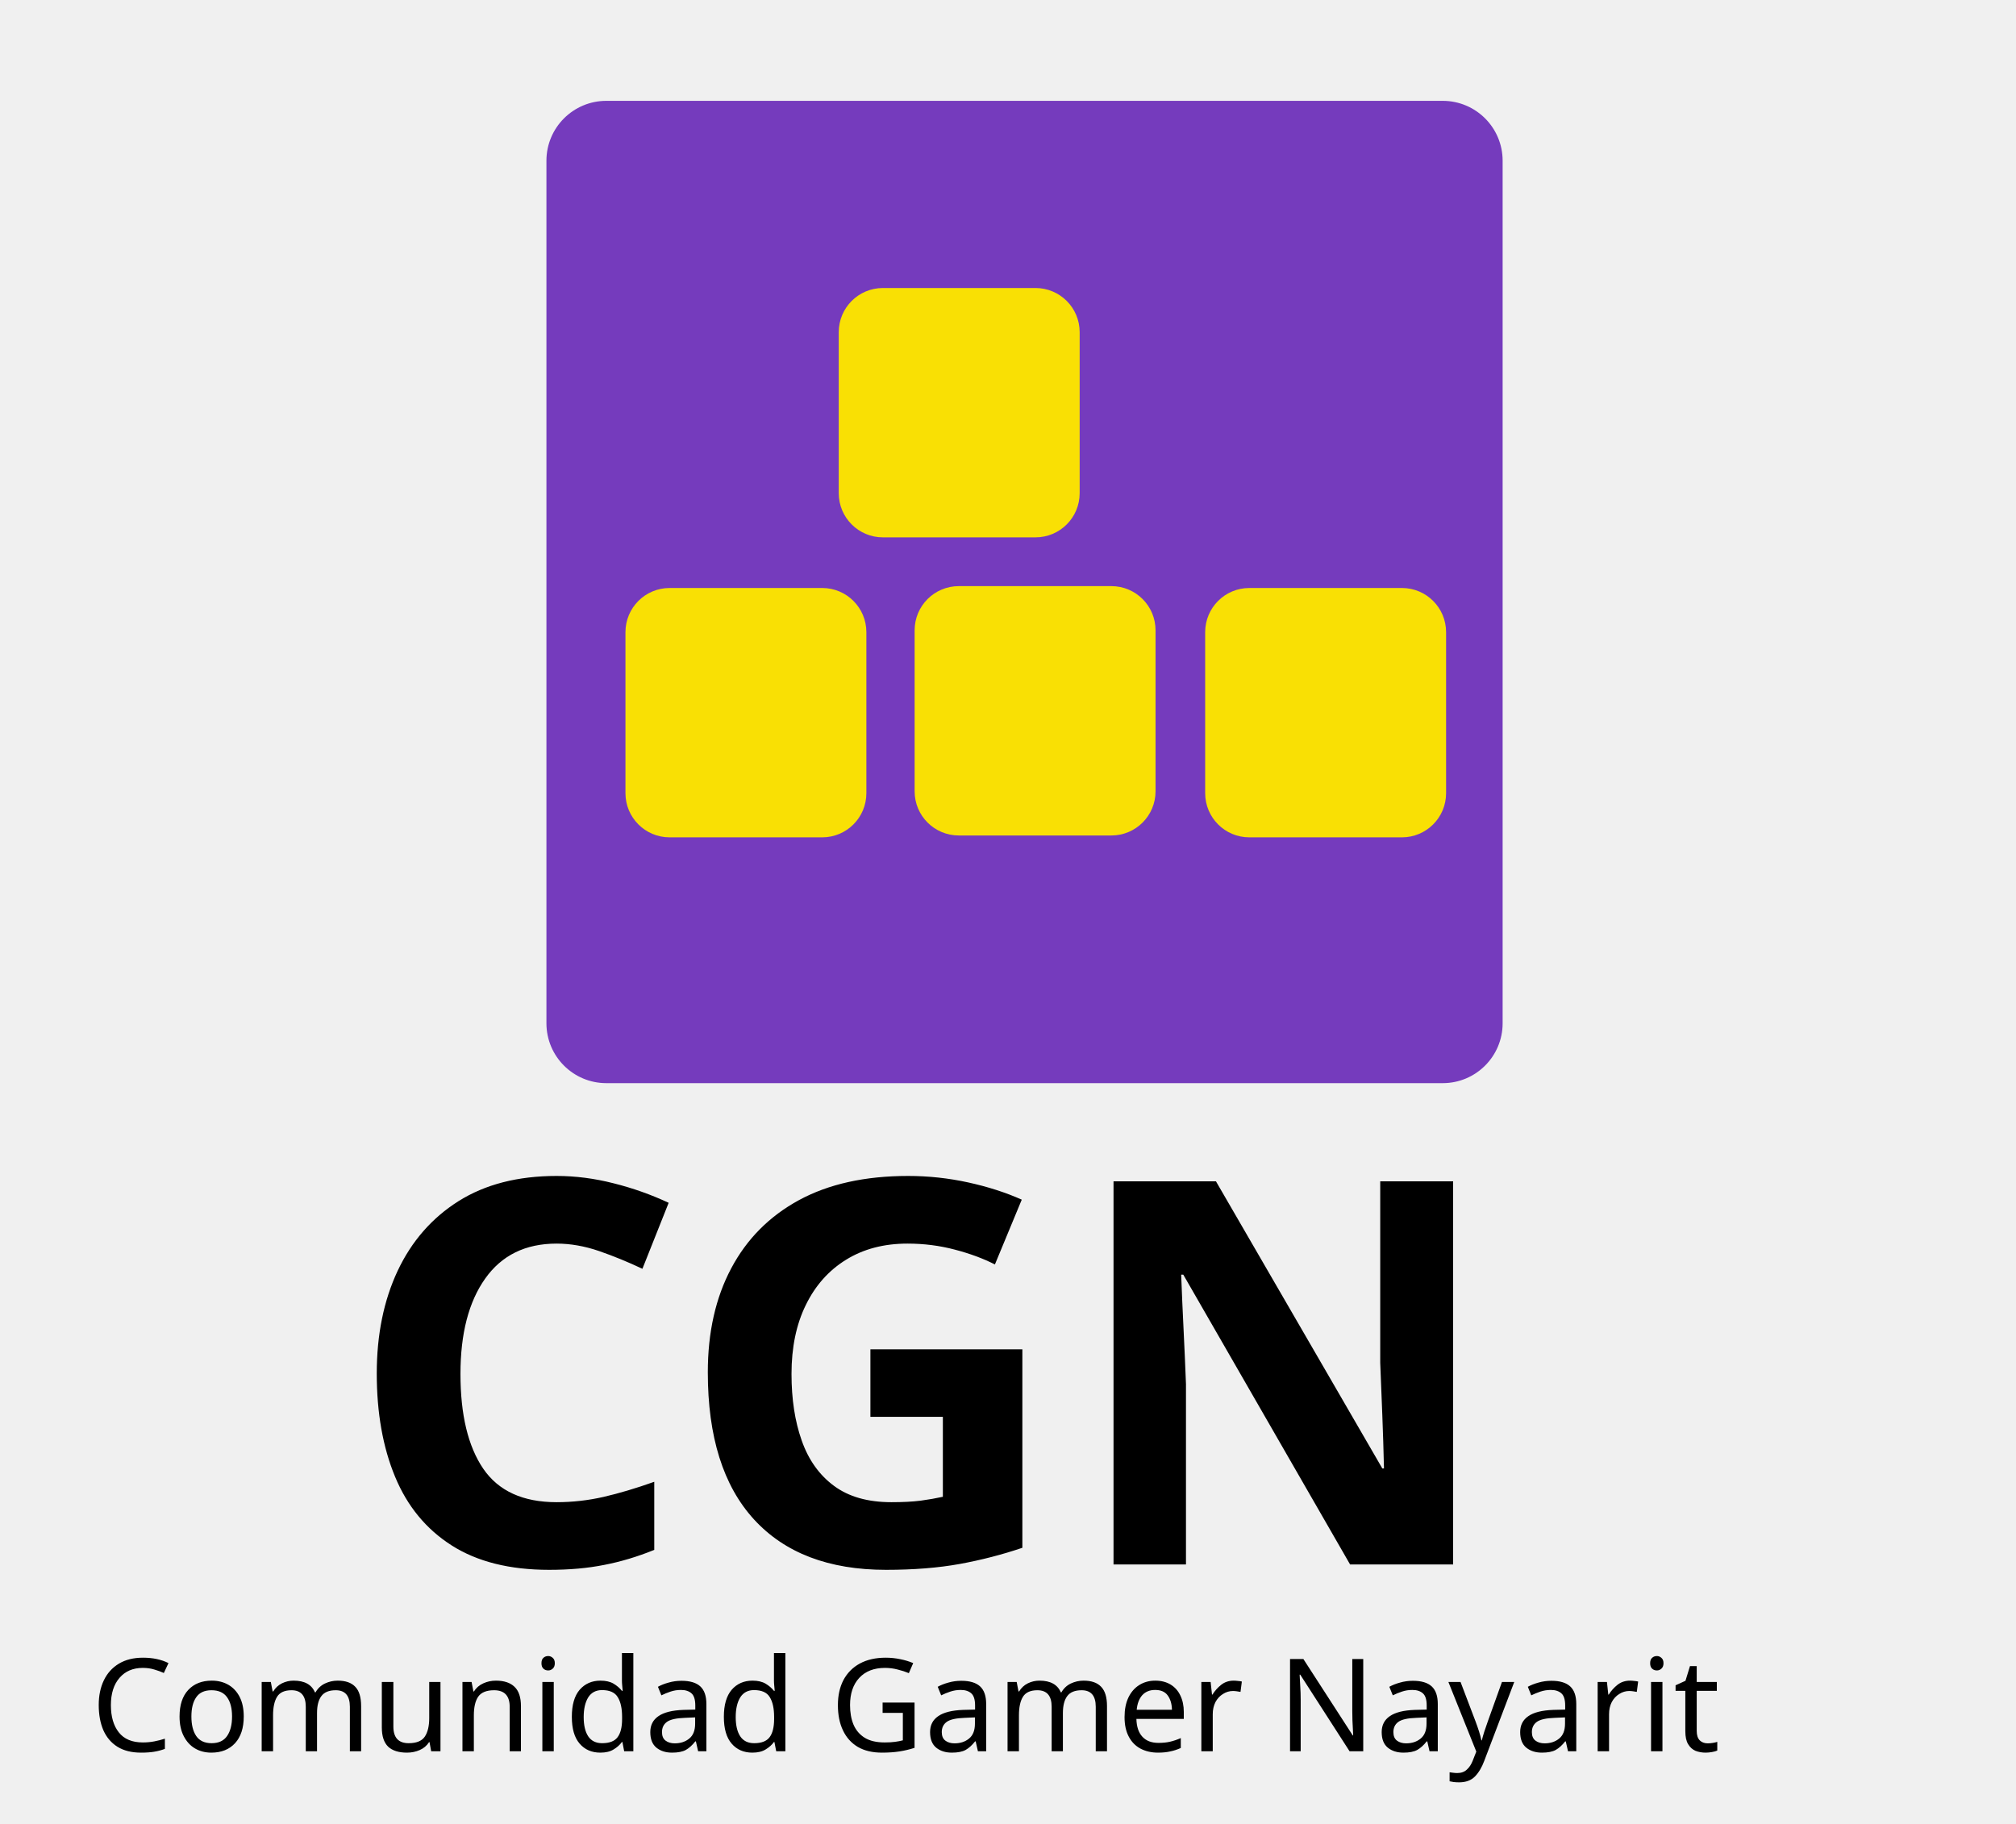
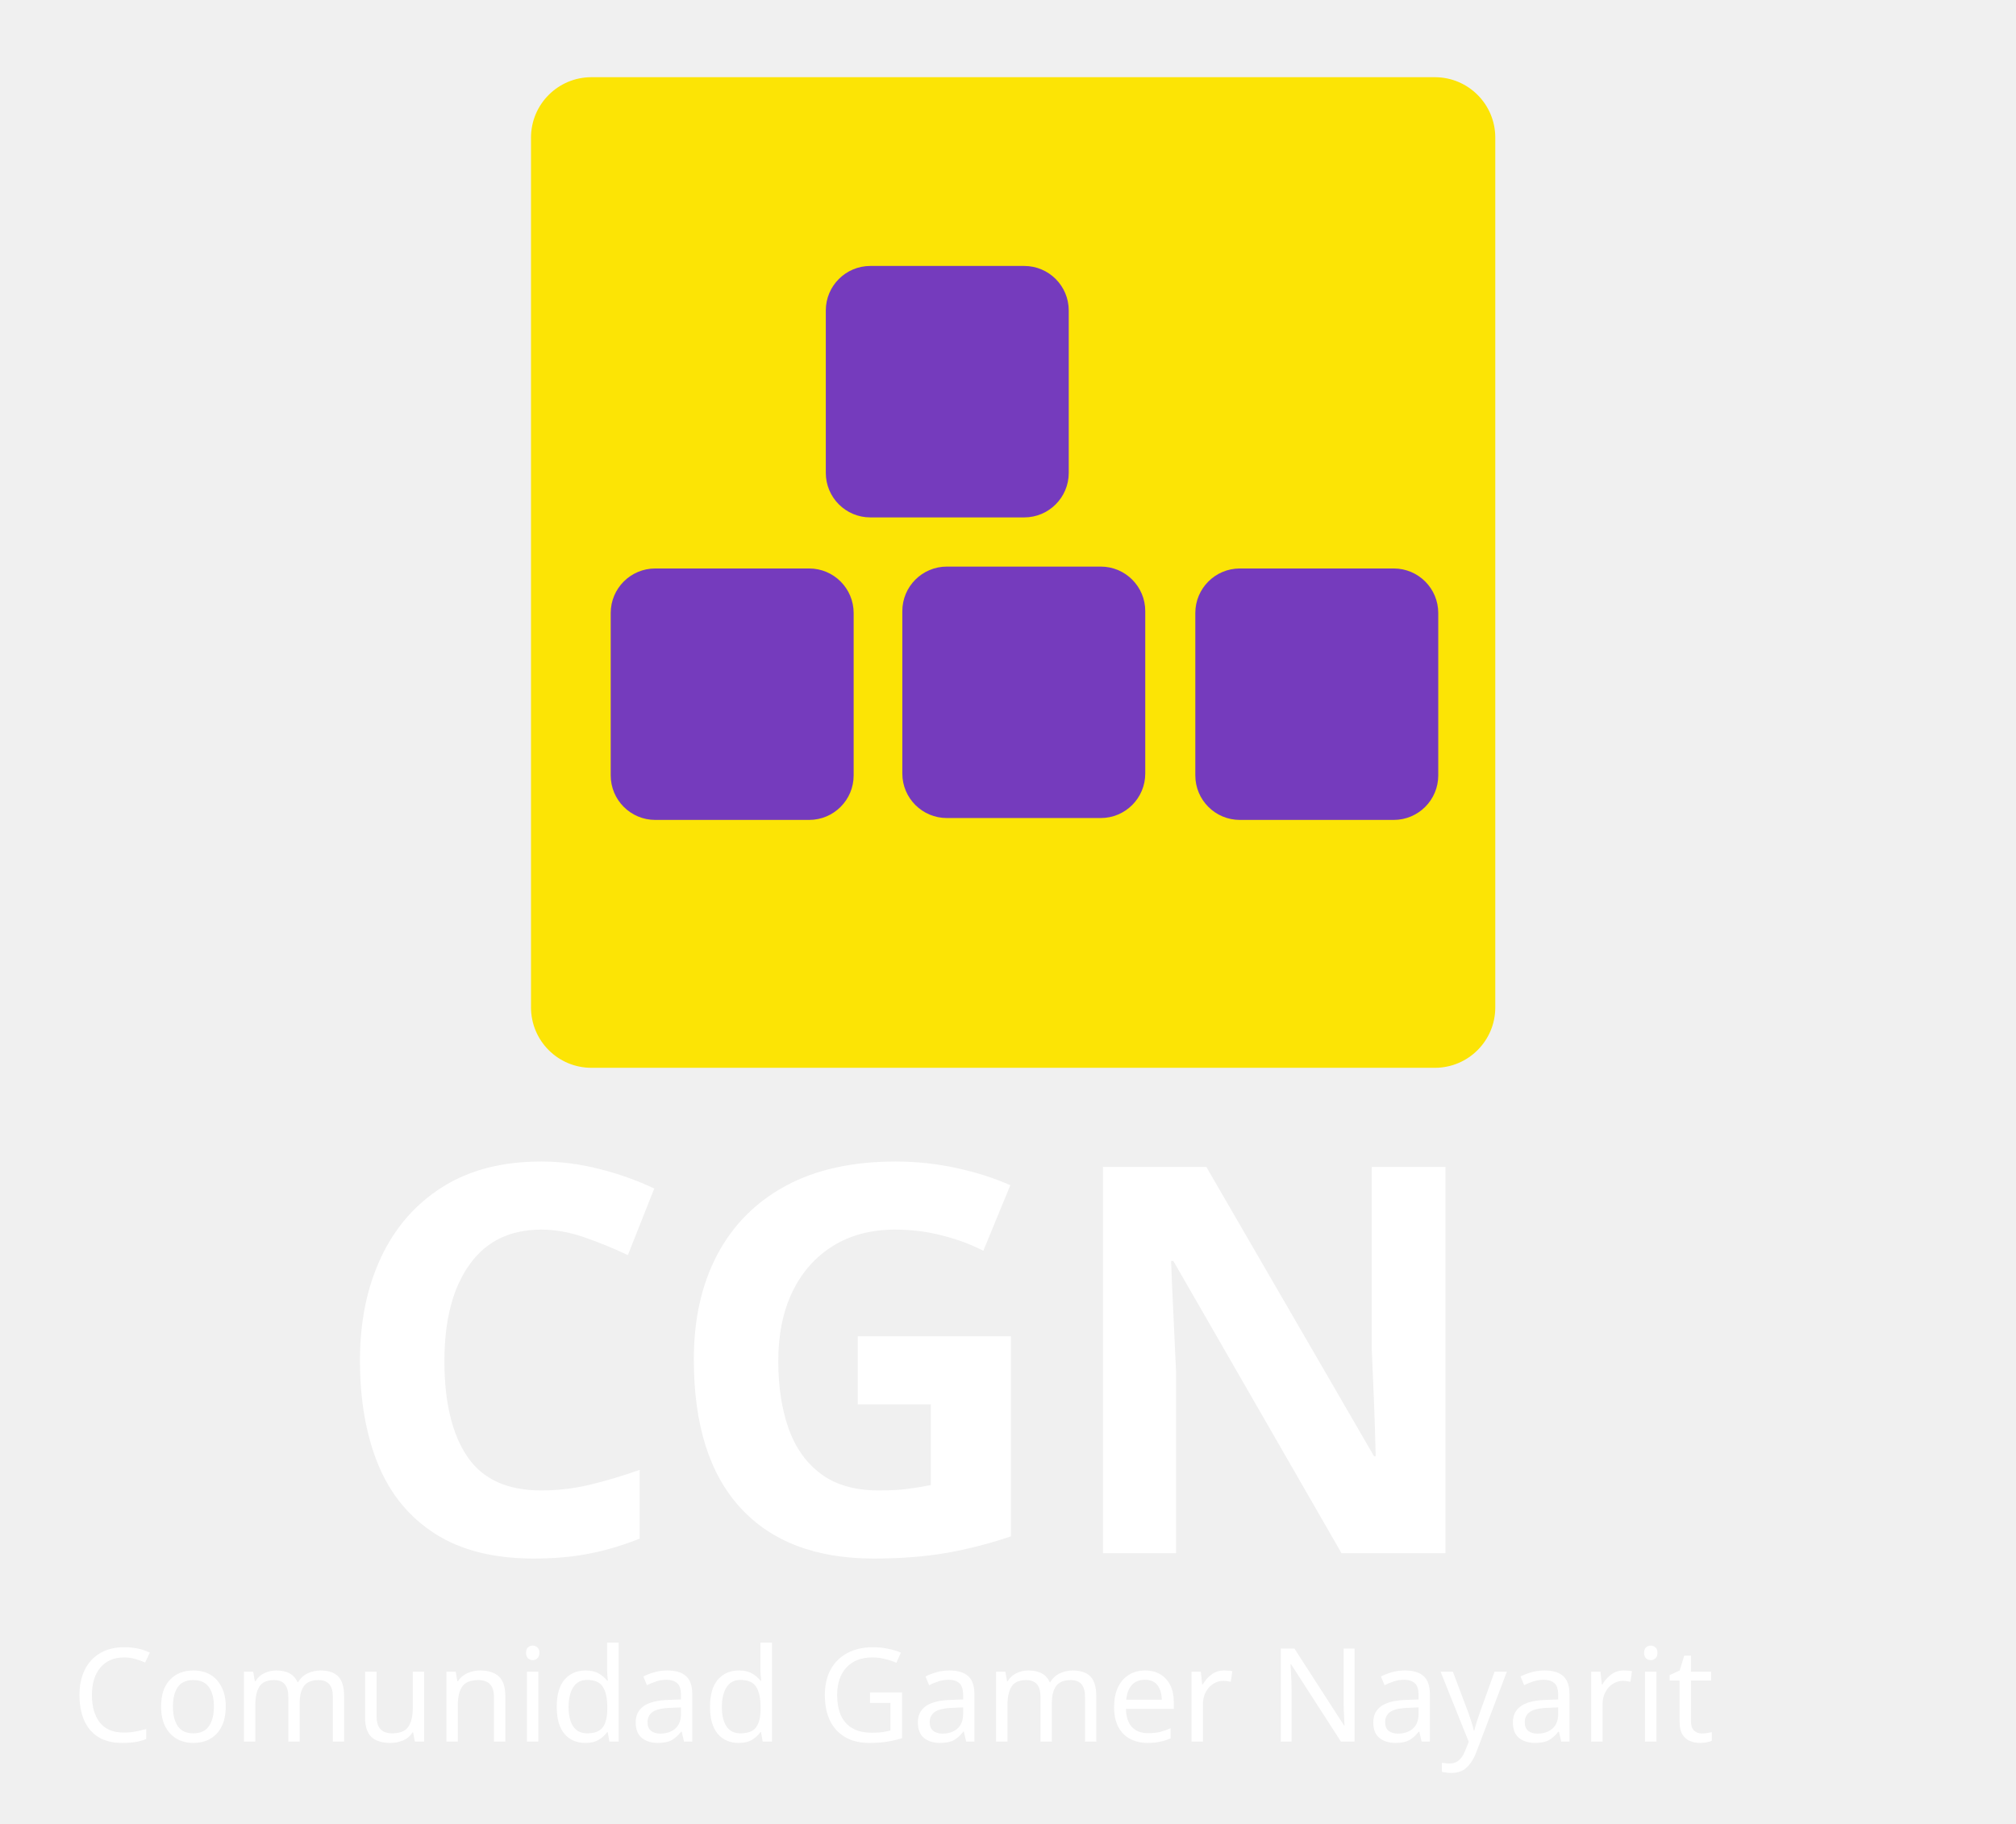
- <svg xmlns="http://www.w3.org/2000/svg" width="210mm" height="190mm" viewBox="0 0 210 190" version="1.1" id="svg1321">
+ <svg xmlns="http://www.w3.org/2000/svg" id="svg1321" version="1.1" viewBox="0 0 210 190" height="190mm" width="210mm">
  <defs id="defs1315" />
  <g id="layer1">
-     <rect ry="6.238" y="10.505" x="56.92" height="102.328" width="99.604" id="rect1289" style="fill:#753bbd;fill-opacity:1;stroke-width:0.265;paint-order:fill markers stroke" />
-     <rect style="fill:#fce300;fill-opacity:0.98;stroke-width:7.965;stroke-linecap:round;stroke-linejoin:round;stroke-miterlimit:4;stroke-dasharray:23.895, 7.965;stroke-dashoffset:0;paint-order:fill markers stroke" id="rect1253" width="25.095" height="25.975" x="87.37" y="30.002" ry="4.599" />
-     <rect ry="4.599" y="61.058" x="95.274" height="25.975" width="25.095" id="rect1255" style="fill:#fce300;fill-opacity:0.98;stroke-width:7.965;stroke-linecap:round;stroke-linejoin:round;stroke-miterlimit:4;stroke-dasharray:23.895, 7.965;stroke-dashoffset:0;paint-order:fill markers stroke" />
-     <rect style="fill:#fce300;fill-opacity:0.98;stroke-width:7.965;stroke-linecap:round;stroke-linejoin:round;stroke-miterlimit:4;stroke-dasharray:23.895, 7.965;stroke-dashoffset:0;paint-order:fill markers stroke" id="rect1257" width="25.095" height="25.975" x="125.539" y="61.252" ry="4.599" />
-     <rect style="fill:#fce300;fill-opacity:0.98;stroke-width:7.965;stroke-linecap:round;stroke-linejoin:round;stroke-miterlimit:4;stroke-dasharray:23.895, 7.965;stroke-dashoffset:0;paint-order:fill markers stroke" id="rect1259" width="25.095" height="25.975" x="65.152" y="61.252" ry="4.599" />
-     <text id="text1281" y="162.968" x="36.012" style="font-style:italic;font-weight:bold;font-size:7.825px;line-height:1.25;font-family:sans-serif;-inkscape-font-specification:'sans-serif Bold Italic';letter-spacing:0px;mix-blend-mode:normal;fill:#000000;fill-opacity:1;stroke-width:1" xml:space="preserve">
-       <tspan style="font-style:normal;font-variant:normal;font-weight:900;font-stretch:normal;font-size:55.893px;font-family:Orbitron;-inkscape-font-specification:'Orbitron Heavy';fill:#000000;fill-opacity:1;stroke-width:1" y="162.968" x="36.012" id="tspan1277">CGN</tspan>
-       <tspan id="tspan1279" style="font-style:normal;font-variant:normal;font-weight:900;font-stretch:normal;font-size:7.825px;font-family:Orbitron;-inkscape-font-specification:'Orbitron Heavy';fill:#000000;fill-opacity:1;stroke-width:1" y="190.851" x="36.012" />
+     <rect style="fill:#fce300;fill-opacity:0.98;stroke-width:0.265;paint-order:fill markers stroke" id="rect2205" width="100.444" height="103.191" x="55.314" y="8.043" ry="6.291" />
+     <rect ry="4.638" y="27.705" x="86.021" height="26.194" width="25.306" id="rect2207" style="fill:#753bbd;fill-opacity:1;stroke-width:7.965;stroke-linecap:round;stroke-linejoin:round;stroke-miterlimit:4;stroke-dasharray:23.895, 7.965;stroke-dashoffset:0;paint-order:fill markers stroke" />
+     <rect style="fill:#753bbd;fill-opacity:1;stroke-width:7.965;stroke-linecap:round;stroke-linejoin:round;stroke-miterlimit:4;stroke-dasharray:23.895, 7.965;stroke-dashoffset:0;paint-order:fill markers stroke" id="rect2209" width="25.306" height="26.194" x="93.992" y="59.022" ry="4.638" />
+     <rect ry="4.638" y="59.218" x="124.512" height="26.194" width="25.306" id="rect2211" style="fill:#753bbd;fill-opacity:1;stroke-width:7.965;stroke-linecap:round;stroke-linejoin:round;stroke-miterlimit:4;stroke-dasharray:23.895, 7.965;stroke-dashoffset:0;paint-order:fill markers stroke" />
+     <rect ry="4.638" y="59.218" x="63.616" height="26.194" width="25.306" id="rect2213" style="fill:#753bbd;fill-opacity:1;stroke-width:7.965;stroke-linecap:round;stroke-linejoin:round;stroke-miterlimit:4;stroke-dasharray:23.895, 7.965;stroke-dashoffset:0;paint-order:fill markers stroke" />
+     <text xml:space="preserve" style="font-style:italic;font-weight:bold;font-size:7.891px;line-height:1.25;font-family:sans-serif;-inkscape-font-specification:'sans-serif Bold Italic';letter-spacing:0px;mix-blend-mode:normal;fill:#ffffff;fill-opacity:1;stroke-width:1" x="34.229" y="161.792" id="text2219">
+       <tspan id="tspan2215" x="34.229" y="161.792" style="font-style:normal;font-variant:normal;font-weight:900;font-stretch:normal;font-size:56.364px;font-family:Orbitron;-inkscape-font-specification:'Orbitron Heavy';fill:#ffffff;fill-opacity:1;stroke-width:1">CGN</tspan>
+       <tspan x="34.229" y="189.91" style="font-style:normal;font-variant:normal;font-weight:900;font-stretch:normal;font-size:7.891px;font-family:Orbitron;-inkscape-font-specification:'Orbitron Heavy';fill:#ffffff;fill-opacity:1;stroke-width:1" id="tspan2217" />
    </text>
-     <text id="text1295" y="182.432" x="9.457" style="font-style:italic;font-weight:bold;font-size:84.174px;line-height:1.25;font-family:sans-serif;-inkscape-font-specification:'sans-serif Bold Italic';letter-spacing:0px;fill:#000000;stroke-width:0.265" xml:space="preserve">
-       <tspan style="font-style:normal;font-variant:normal;font-weight:500;font-stretch:normal;font-size:13.468px;font-family:Orbitron;-inkscape-font-specification:'Orbitron, Medium';font-variant-ligatures:normal;font-variant-caps:normal;font-variant-numeric:normal;font-variant-east-asian:normal;fill:#000000;stroke-width:0.265" y="182.432" x="9.457" id="tspan1293">Comunidad Gamer Nayarit</tspan>
+     <text xml:space="preserve" style="font-style:italic;font-weight:bold;font-size:84.884px;line-height:1.25;font-family:sans-serif;-inkscape-font-specification:'sans-serif Bold Italic';letter-spacing:0px;fill:#ffffff;stroke-width:0.265" x="7.45" y="181.421" id="text2223">
+       <tspan id="tspan2221" x="7.45" y="181.421" style="font-style:normal;font-variant:normal;font-weight:500;font-stretch:normal;font-size:13.582px;font-family:Orbitron;-inkscape-font-specification:'Orbitron, Medium';font-variant-ligatures:normal;font-variant-caps:normal;font-variant-numeric:normal;font-variant-east-asian:normal;fill:#ffffff;stroke-width:0.265">Comunidad Gamer Nayarit</tspan>
    </text>
  </g>
</svg>
